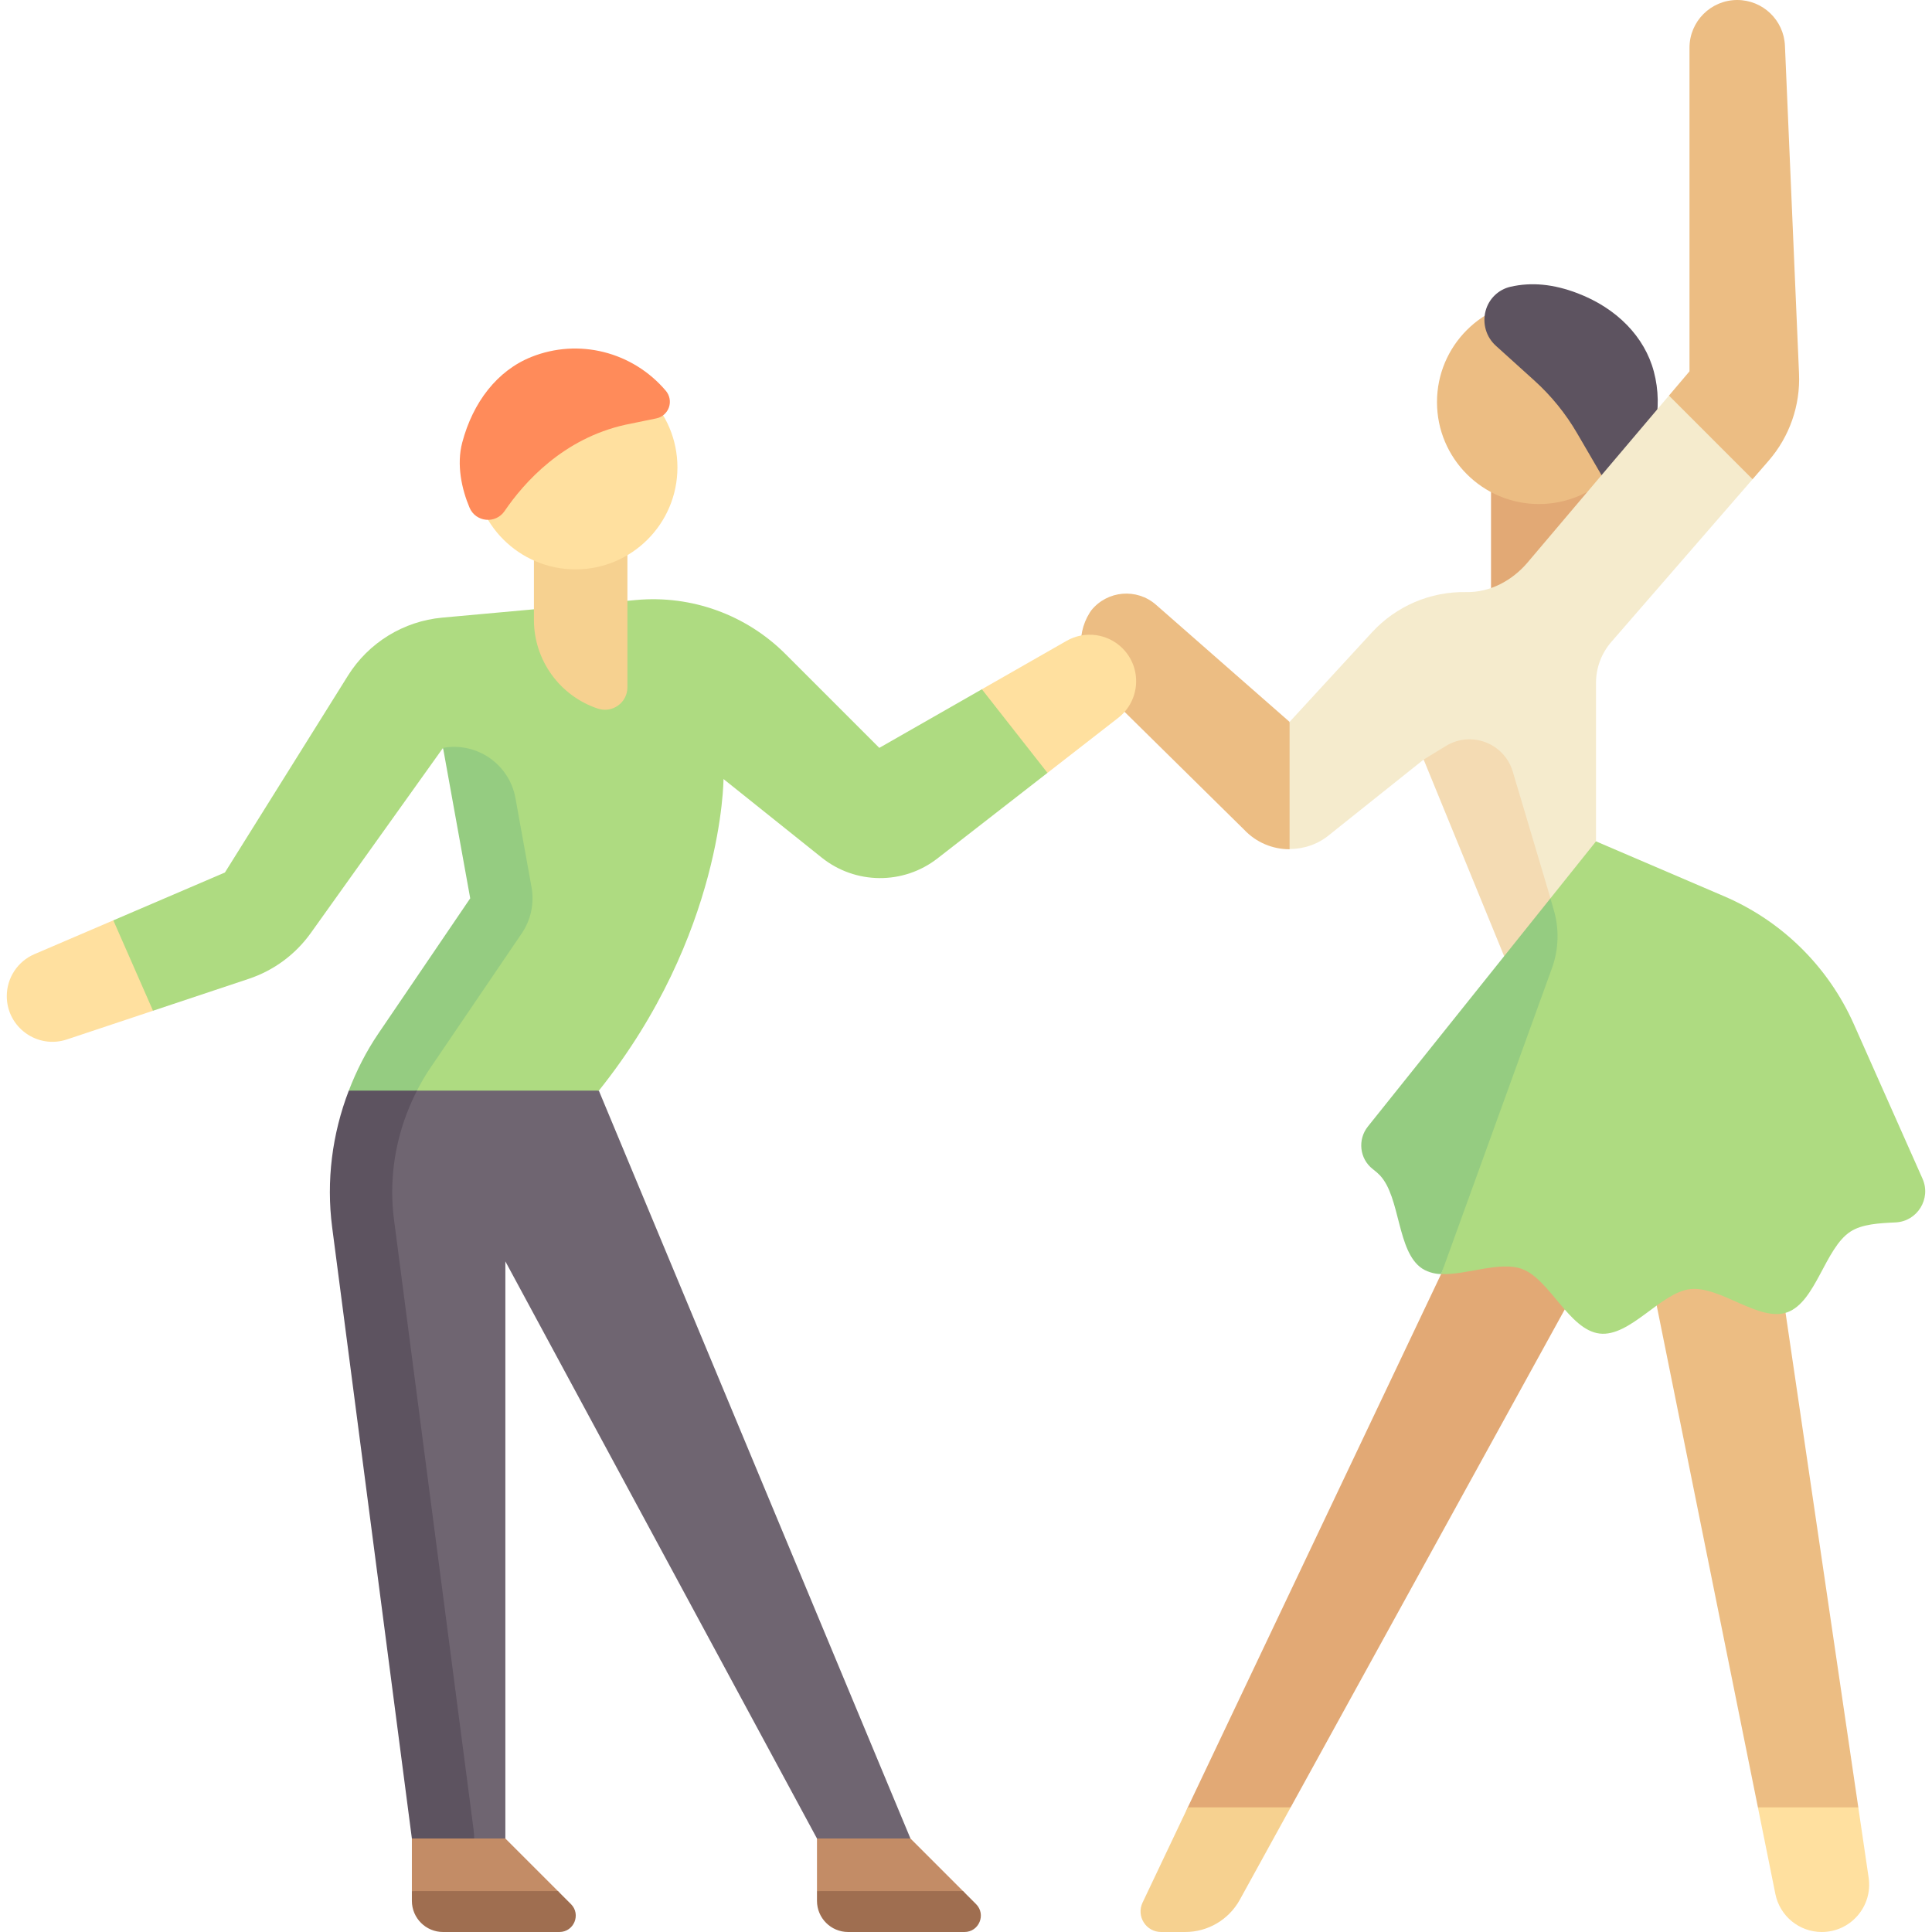
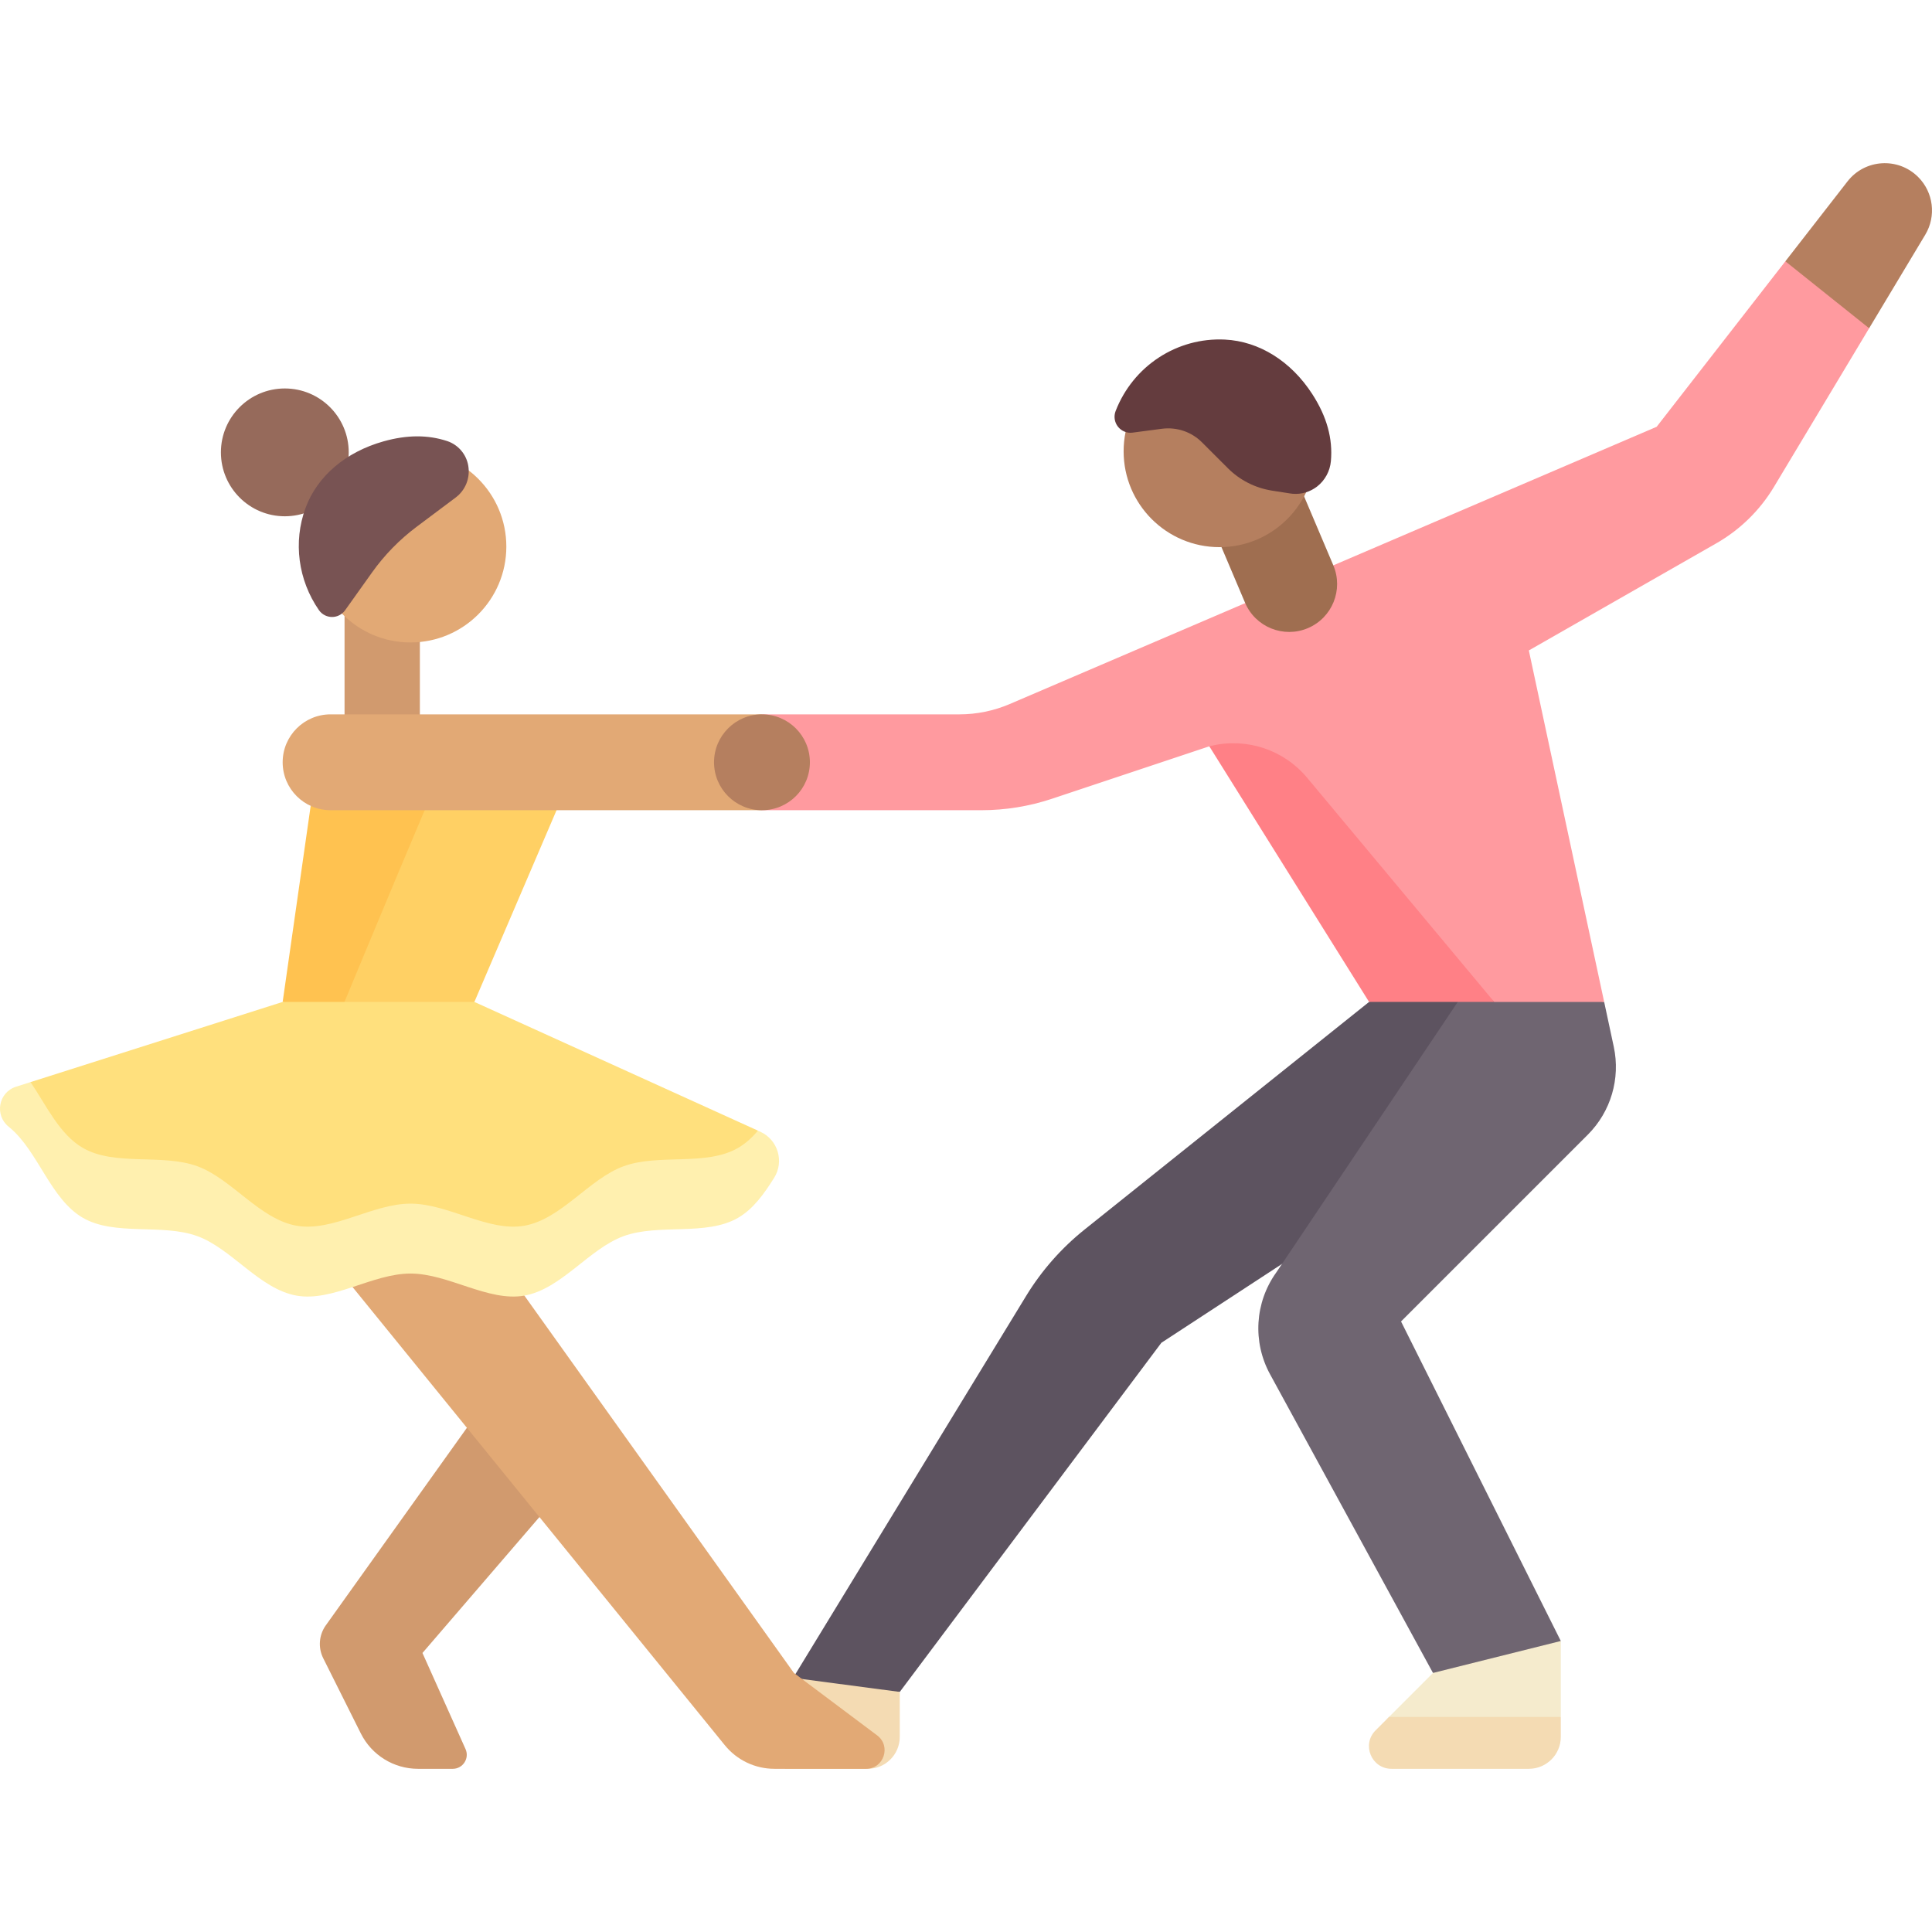
<svg xmlns="http://www.w3.org/2000/svg" id="Capa_1" enable-background="new 0 0 512 512" height="512" viewBox="0 0 512 512" width="512">
  <g>
-     <path d="m419.91 172.403h-24.775v-57.806h32.49z" fill="#e2a975" />
-     <circle cx="407.831" cy="106.562" fill="#ecbd83" r="27.013" />
-     <path d="m418.08 77.717c-6.4-2.446-12.239-3.001-17.814-1.716-3.158.73-5.731 3.184-6.574 6.415-.878 3.365.161 6.889 2.72 9.208l10.217 9.23c4.474 4.049 8.282 8.741 11.314 13.947l6.597 11.323c.738 1.267 2.047 2.093 3.513 2.218.655.053 1.307-.033 1.91-.251.736-.266 1.403-.722 1.919-1.339 6.617-7.898 9.015-18.47 6.402-28.287-2.442-9.215-9.813-16.78-20.204-20.748z" fill="#5d5360" />
-     <path d="m476.761 99.031-3.733-86.922c-.291-6.77-5.865-12.109-12.642-12.109-6.988 0-12.653 5.665-12.653 12.653v85.755l-5.444 6.427 9.627 19.331 12.536 2.832 4.25-4.895c5.538-6.377 8.421-14.634 8.059-23.072z" fill="#ecbd83" />
-     <path d="m341.755 191.312-35.398-31.041c-5.094-4.467-12.881-3.802-17.143 1.464-.094.116-.235.325-.414.609-3.94 6.249-2.816 14.438 2.445 19.624l38.447 37.89c3.246 3.453 7.646 5.211 12.064 5.204l4.129-11.383z" fill="#ecbd83" />
-     <path d="m352.336 221.203 24.946-19.912 34.116 54.967 8.008-9.87 3.553-7.162v-58.261c0-3.979 1.436-7.824 4.044-10.828l37.449-43.138-22.163-22.164-37.461 44.225c-4.066 4.799-9.97 7.976-16.258 7.85-9.479-.191-18.57 3.699-24.974 10.661l-21.842 23.741v33.688c3.746-.007 7.503-1.217 10.582-3.797z" fill="#f5ebcd" />
-     <path d="m414.701 250.839-13.804-46.36c-2.24-7.522-10.994-10.886-17.694-6.799l-5.922 3.611 24.148 58.98c6.764-4.73 13.272-9.432 13.272-9.432z" fill="#f4dbb3" />
-     <path d="m471.82 338.581-34.409-.689 28.452 141.076 12.804 9.699 13.802-9.699z" fill="#ecbd83" />
-     <path d="m387.346 326.194-72.568 152.774c-1.718 3.617.92 7.79 4.924 7.79l22.338-7.79 80.402-146.065z" fill="#e2a975" />
-     <path d="m314.779 478.968-11.99 25.241c-1.718 3.617.919 7.791 4.924 7.791h6.384c6.021 0 11.565-3.277 14.469-8.552l13.475-24.48z" fill="#f6d190" />
-     <g fill="#ffe09f">
-       <path d="m470.49 501.911c1.173 5.866 6.324 10.089 12.306 10.089 7.643 0 13.511-6.773 12.422-14.338l-2.75-18.695h-26.606z" />
-       <path d="m297.481 171.813c-3.927-3.927-9.996-4.74-14.819-1.984l-22.456 12.832 1.918 15.09 15.466 7.071 18.744-14.578c5.848-4.549 6.386-13.193 1.147-18.431z" />
-       <path d="m30.033 243.899-20.899 8.957c-4.45 1.907-7.336 6.283-7.336 11.125 0 8.262 8.094 14.095 15.931 11.483l22.822-7.607 2.698-14.419z" />
-     </g>
-     <path d="m106 281.25c-4.41 11.467-10.4 31.693-8.788 44.05l21.121 161.926 3.551 5.849 12.042-5.849v-152.949l82.581 152.949 12.732 5.849 12.042-5.849-82.581-198.194z" fill="#6f6571" />
-     <path d="m241.282 487.226h-24.774v13.935l35.646 7.395c3.859 0 5.792-4.666 3.063-7.395z" fill="#c38c66" />
-     <path d="m233.024 198.194-24.881-24.881c-10.398-10.398-24.877-15.64-39.522-14.309l-28.104 2.555-23.292 2.117c-10.288.935-19.546 6.63-25.021 15.39l-32.6 52.16-29.571 12.673 10.518 23.958 25.379-8.46c6.623-2.208 12.376-6.457 16.434-12.138l35.047-49.066 12.256 39.871-22 38.102 2.833 12.866h48.201c33.032-41.29 33.032-82.581 33.032-82.581l26.03 20.824c8.949 7.159 21.64 7.246 30.686.21l29.141-22.665-17.384-22.16z" fill="#aedb81" />
-     <path d="m158.437 187.787c-10.116-3.372-16.94-12.839-16.94-23.503v-31.692h24.774v49.548c0 4.063-3.98 6.931-7.834 5.647z" fill="#f6d190" />
-     <circle cx="152.508" cy="123.871" fill="#ffe09f" r="27.019" />
-     <path d="m176.452 103.563c-8.804-10.382-23.132-13.982-35.672-8.955-8.99 3.615-15.443 11.937-18.284 22.674-1.556 5.881-.132 12.355 1.934 17.244 1.64 3.882 6.922 4.387 9.295.904 5.164-7.578 15.516-19.228 32.053-22.876l8.149-1.673c1.55-.303 2.834-1.441 3.352-2.941.517-1.5.2-3.168-.827-4.377z" fill="#ff8b5a" />
-     <path d="m216.508 503.742c0 4.56 3.697 8.258 8.258 8.258h30.832c3.859 0 5.792-4.666 3.064-7.395l-3.444-3.444h-38.71z" fill="#9f6e50" />
-     <path d="m117.411 198.194 7.2 39.871-24.359 35.859c-3.222 4.743-5.788 9.832-7.818 15.108l6.691 2.718 11.375-2.718c1.049-2.059 2.182-4.015 3.413-5.827l24.36-35.859c2.429-3.575 3.359-7.961 2.591-12.214l-4.265-23.62c-1.621-8.977-10.212-14.939-19.188-13.318z" fill="#95cc81" />
-     <path d="m110.5 289.032h-18.066-.001c-4.41 11.467-6.013 23.91-4.401 36.268l21.121 161.926 10.445 4.798 6.068-4.464c.017-.826-.028-1.652-.135-2.471l-21.121-161.926c-1.227-9.409-.038-19.161 3.44-28.202.795-2.069 1.688-4.041 2.65-5.929z" fill="#5d5360" />
-     <path d="m509.482 312.354-18.191-40.93c-6.766-15.224-19.034-27.329-34.346-33.891l-33.986-14.565-12.078 15.098-28.944 99.568c6.715.312 15.486-3.508 21.421-1.337 7.357 2.692 12.455 16.139 20.547 17.107 8.091.969 16.218-10.894 24.002-11.773 8.036-.907 18.27 8.821 25.744 6.136 7.597-2.729 9.986-17.024 16.753-21.386 3.075-1.982 7.491-2.222 11.934-2.428 5.796-.268 9.501-6.296 7.144-11.599z" fill="#aedb81" />
-     <path d="m410.881 238.066-48.377 60.471c-2.768 3.46-2.217 8.539 1.276 11.265.793.619 1.458 1.194 1.88 1.638 5.546 5.837 4.492 20.293 11.23 24.738 1.751 1.155 4.078 1.509 5.047 1.446l29.46-81.368c1.676-4.826 1.819-10.051.41-14.961z" fill="#95cc81" />
-     <path d="m109.153 487.226v13.935l35.646 7.395c3.859 0 5.792-4.666 3.063-7.395l-13.935-13.935z" fill="#c38c66" />
-     <path d="m109.153 503.742c0 4.56 3.697 8.258 8.258 8.258h30.832c3.859 0 5.792-4.666 3.064-7.395l-3.444-3.444h-38.71z" fill="#9f6e50" />
+     <path d="m91.309 158.261h19.961v36.342h-19.961z" fill="#d19a6e" />
+     <path d="m362.82 265.522-75.375 60.3c-6.156 4.925-11.406 10.887-15.512 17.617l-64.183 105.204 30.697-.265 69.332-92.531s89.62-58.57 89.62-58.57l11.996-46.574z" fill="#5d5360" />
+     <path d="m210.396 444.673-2.382 24.081h21.964c4.676 0 8.468-3.792 8.468-8.468v-11.908z" fill="#f4dbb3" />
+     <path d="m427.668 277.412-2.549-11.896-35.483-4.934-51.435 76.665c-5.659 7.923-6.292 18.383-1.63 26.931l43.185 79.172 18.234 2.327 15.638-10.795-42.34-84.68 49.503-49.503c6.093-6.093 8.682-14.86 6.877-23.287z" fill="#6f6571" />
+     <path d="m489.41 69.168-16.27.079-34.108 43.852-171.438 73.473c-4.216 1.807-8.756 2.739-13.343 2.739h-52.324v25.404h58.125c6.371 0 12.701-1.027 18.745-3.042l41.682-13.894 75.504 67.744h29.136l-19.96-93.148 49.669-28.383c6.299-3.599 11.567-8.757 15.3-14.978l25.213-42.022z" fill="#ff9a9f" />
+     <path d="m321.112 197.631-.632.147 42.34 67.744h33.164l-49.596-59.429c-6.15-7.369-15.929-10.643-25.276-8.462z" fill="#ff8086" />
+     <path d="m151.12 392.542-25.404-16.936-39.376 55.128c-1.823 2.552-2.086 5.903-.683 8.709l9.975 19.95c2.869 5.738 8.733 9.362 15.148 9.362h9.199c2.694 0 4.493-2.778 3.391-5.236l-11.413-25.46z" fill="#d19a6e" />
+     <path d="m90.353 206.246-7.133 64.531 25.56 3.213 16.936-8.468 25.404-59.276z" fill="#ffd064" />
+     <path d="m115.131 208.892-32.484 2.457-7.739 54.173 14.842 3.71c7.648-18.431 24.562-59.112 25.381-60.34z" fill="#ffc250" />
+     <path d="m210.396 443.35-84.68-118.552-59.276-16.936 125.642 154.636c3.216 3.958 8.044 6.256 13.144 6.256h24.268c4.733 0 6.741-6.025 2.955-8.864z" fill="#e2a975" />
+     <path d="m125.716 265.522h-50.808l-66.81 21.245s-5.733 7.901-2.329 10.76c7.527 6.323 7.633 12.627 16.192 17.579 8.48 4.906 20.994 1.699 30.321 5.095 9.164 3.337 16.518 14.054 26.344 15.775 9.556 1.674 20.119-5.329 30.155-5.329 10.034 0 20.594 8.043 30.148 6.369 9.825-1.721 17.179-12.437 26.344-15.773 9.326-3.395 17.507 2.067 25.986-2.839 4.002-2.315 6.848-6.29 9.512-10.515l.103-8.252z" fill="#ffe07d" />
+     <circle cx="108.78" cy="144.853" fill="#e2a975" r="25.404" />
+     <circle cx="75.479" cy="119.883" fill="#966a5b" r="16.936" />
+     <path d="m101.668 116.957c6.205-1.739 11.72-1.756 16.831-.072 2.895.956 5.093 3.475 5.603 6.574.532 3.227-.745 6.437-3.341 8.389l-10.363 7.763c-4.539 3.407-8.51 7.472-11.797 12.087l-7.154 10.035c-.8 1.123-2.097 1.784-3.481 1.774-.618-.007-1.221-.143-1.767-.4-.666-.313-1.252-.797-1.682-1.419-5.516-7.967-6.851-18.073-3.558-27.042 3.081-8.419 10.636-14.868 20.709-17.689z" fill="#785353" />
+     <path d="m87.61 214.714h114.318v-25.404h-114.318c-7.015 0-12.702 5.687-12.702 12.702 0 7.015 5.687 12.702 12.702 12.702z" fill="#e2a975" />
+     <path d="m315.43 125.487 14.523 34.241c2.739 6.458 10.195 9.473 16.653 6.734 6.458-2.739 9.473-10.195 6.734-16.653l-14.523-34.241z" fill="#9f6e50" />
+     <path d="m495.341 86.992 14.875-24.791c2.954-4.925 2.179-11.229-1.882-15.29-5.324-5.324-14.109-4.777-18.73 1.166l-16.464 21.169z" fill="#b57f5f" />
+     <circle cx="323.176" cy="119.598" fill="#b57f5f" r="25.404" />
+     <path d="m295.653 108.927c4.625-11.934 16.246-19.543 28.934-18.937 9.1.444 17.575 5.732 23.224 14.515 3.823 5.941 5.425 11.736 4.887 17.716-.239 2.635-1.565 5.08-3.636 6.698-1.874 1.452-4.155 2.131-6.479 1.935-.239-.02-.469-.048-.698-.084l-4.833-.756c-4.446-.715-8.481-2.765-11.657-5.938l-6.85-6.844c-2.809-2.81-6.683-4.107-10.642-3.603l-7.754 1.022c-1.47.208-2.962-.408-3.883-1.581-.922-1.173-1.154-2.753-.613-4.143z" fill="#643c3e" />
+     <circle cx="201.928" cy="202.012" fill="#b57f5f" r="12.702" />
+     <path d="m372.335 465.187 41.293-10.193v-20.112l-33.872 8.468-11.643 11.643c-3.762 3.762-1.098 10.194 4.222 10.194z" fill="#f5ebcd" />
+     <path d="m368.113 454.994-3.567 3.567c-3.762 3.762-1.097 10.193 4.223 10.193h36.392c4.676 0 8.468-3.792 8.468-8.468v-5.293h-45.516z" fill="#f4dbb3" />
+     <path d="m201.48 299.915-.609-.277c-1.552 1.824-3.27 3.41-5.283 4.575-8.479 4.906-20.991 1.454-30.317 4.849-9.164 3.336-16.519 14.053-26.344 15.773-9.554 1.674-20.114-5.858-30.148-5.858-10.036 0-20.598 7.531-30.155 5.857-9.825-1.721-17.179-12.438-26.344-15.775-9.327-3.396-21.841.054-30.321-4.852-6.186-3.58-9.606-11.131-13.862-17.439l-3.846 1.223c-4.665 1.483-5.757 7.544-1.943 10.612.109.088.217.177.325.267 7.527 6.323 10.768 18.909 19.327 23.862 8.48 4.906 20.994 1.456 30.321 4.852 9.164 3.337 16.518 14.054 26.344 15.775 9.556 1.674 20.119-5.857 30.155-5.857 10.034 0 20.594 7.532 30.148 5.858 9.825-1.721 17.179-12.437 26.344-15.773 9.326-3.395 21.838.057 30.317-4.849 4.025-2.329 6.881-6.337 9.558-10.589 2.736-4.347 1.009-10.111-3.667-12.234z" fill="#fff0af" />
  </g>
</svg>
